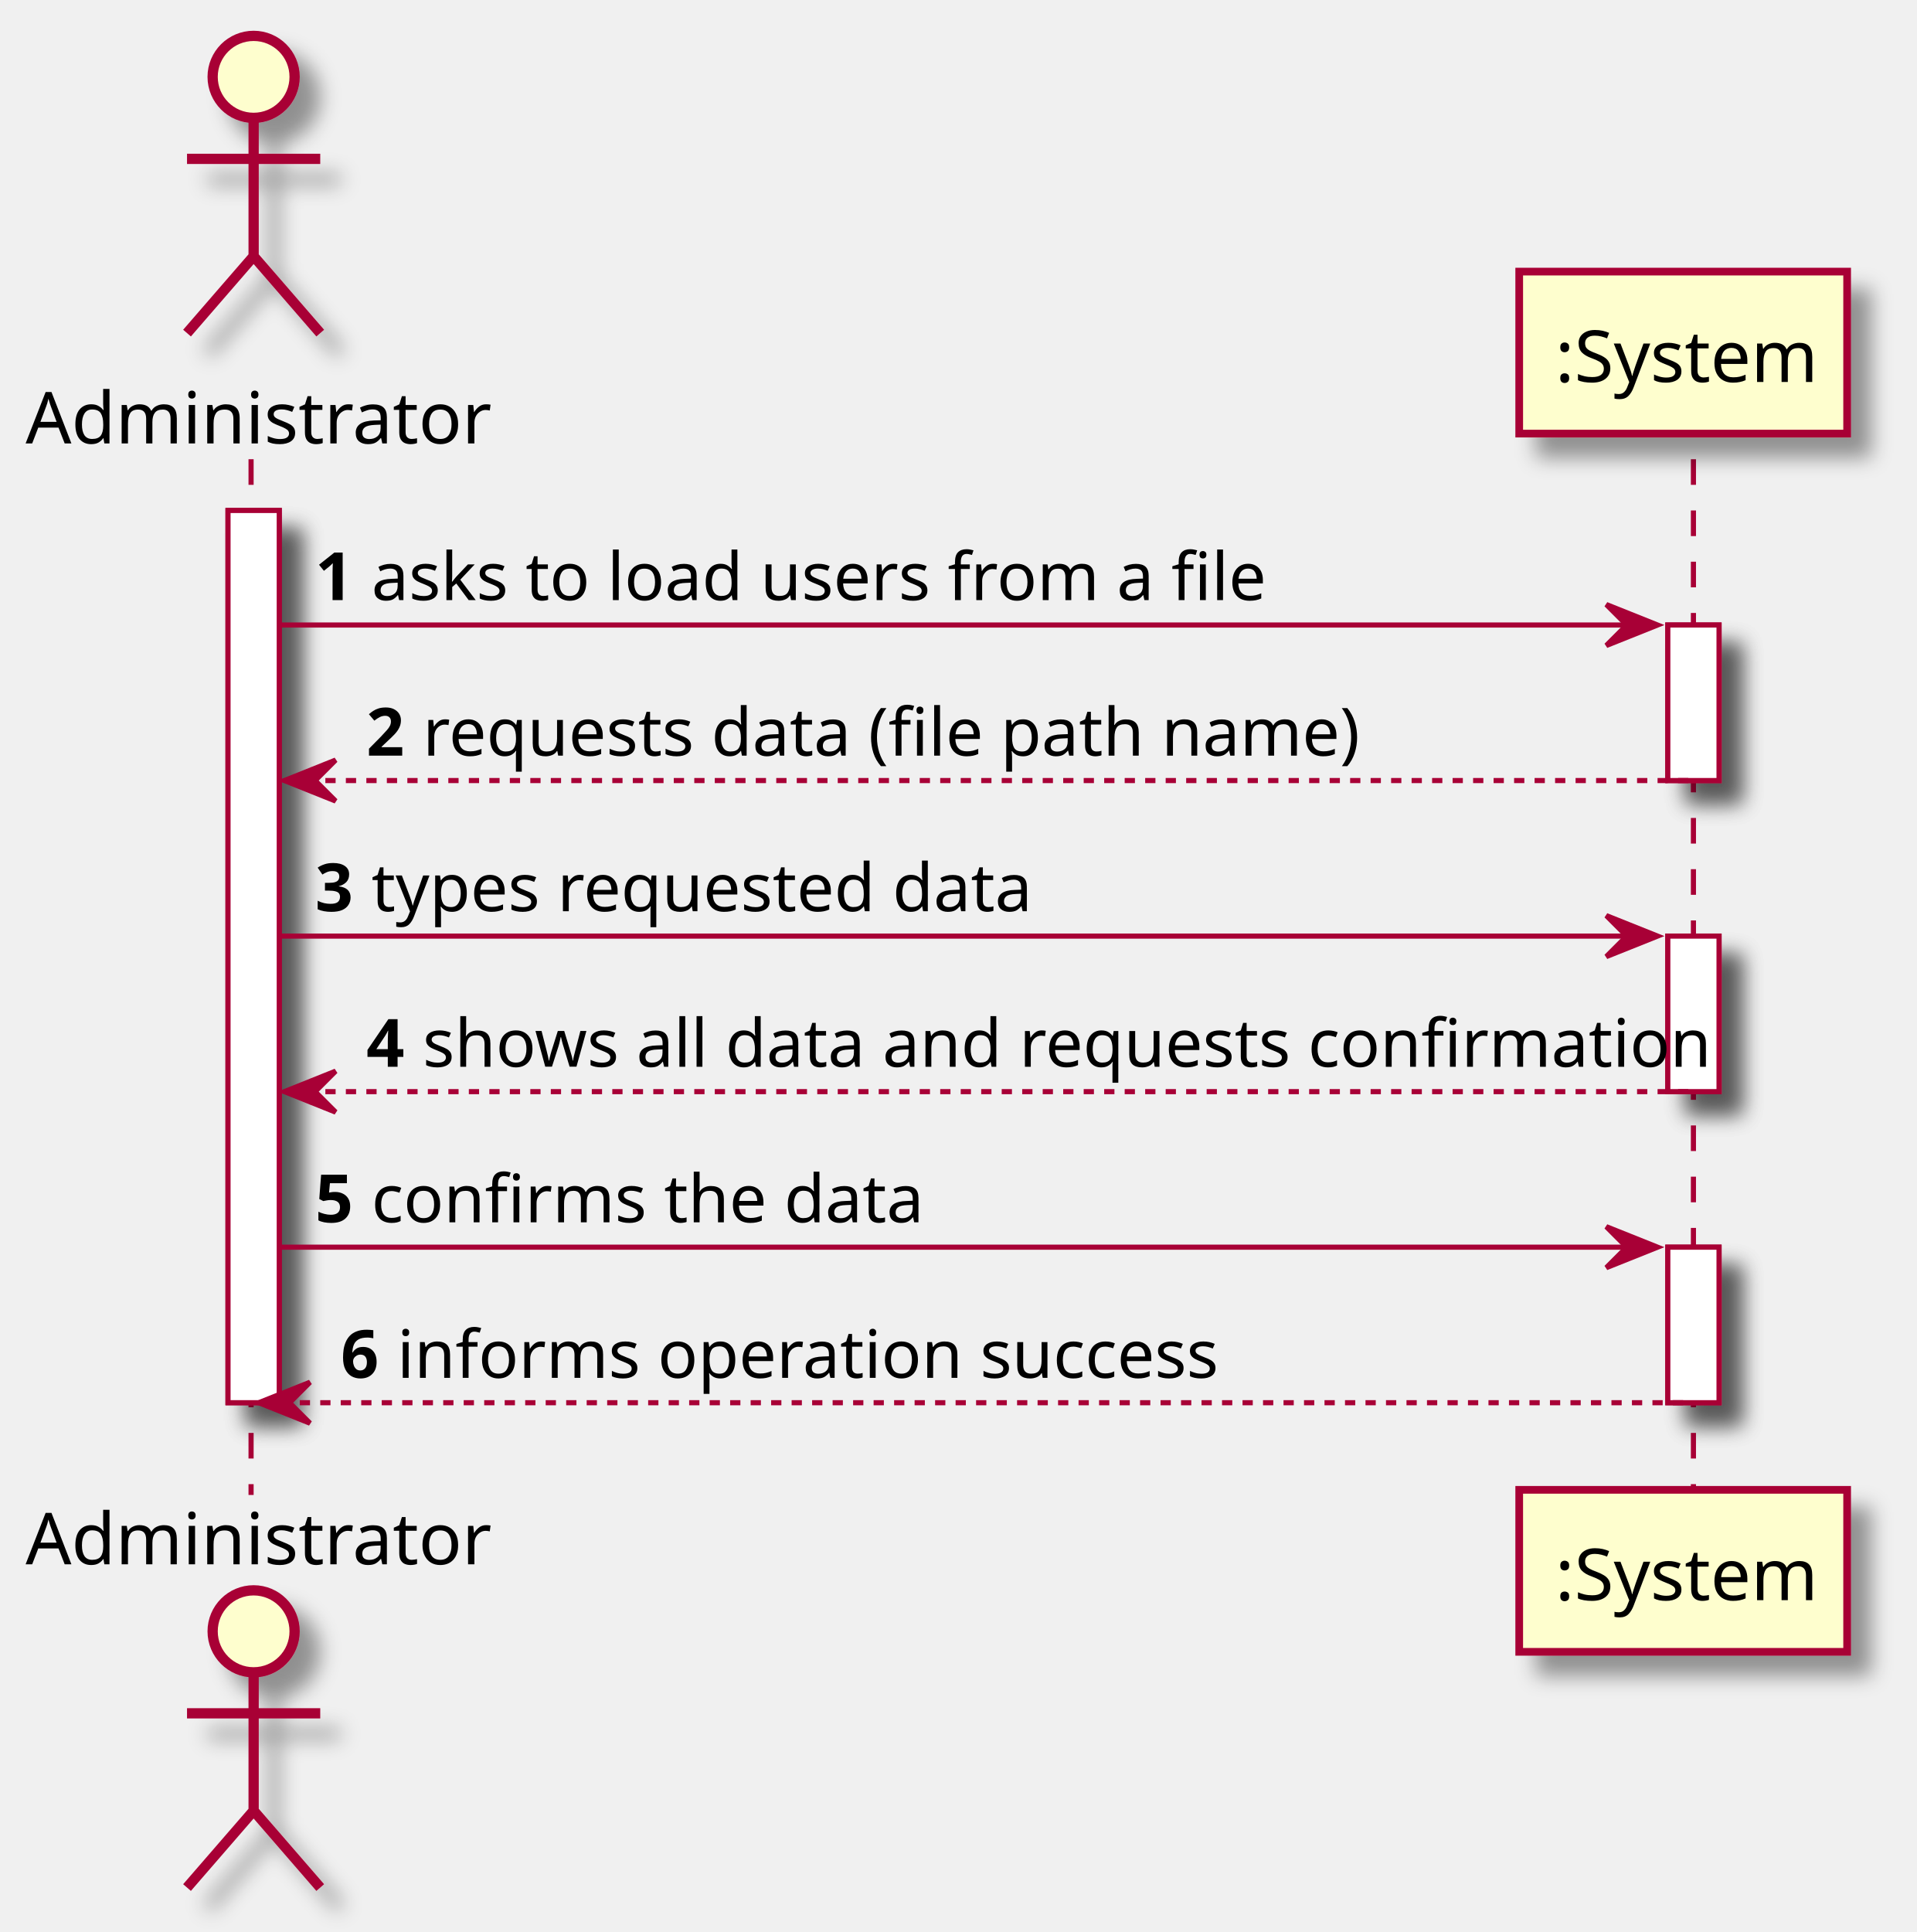
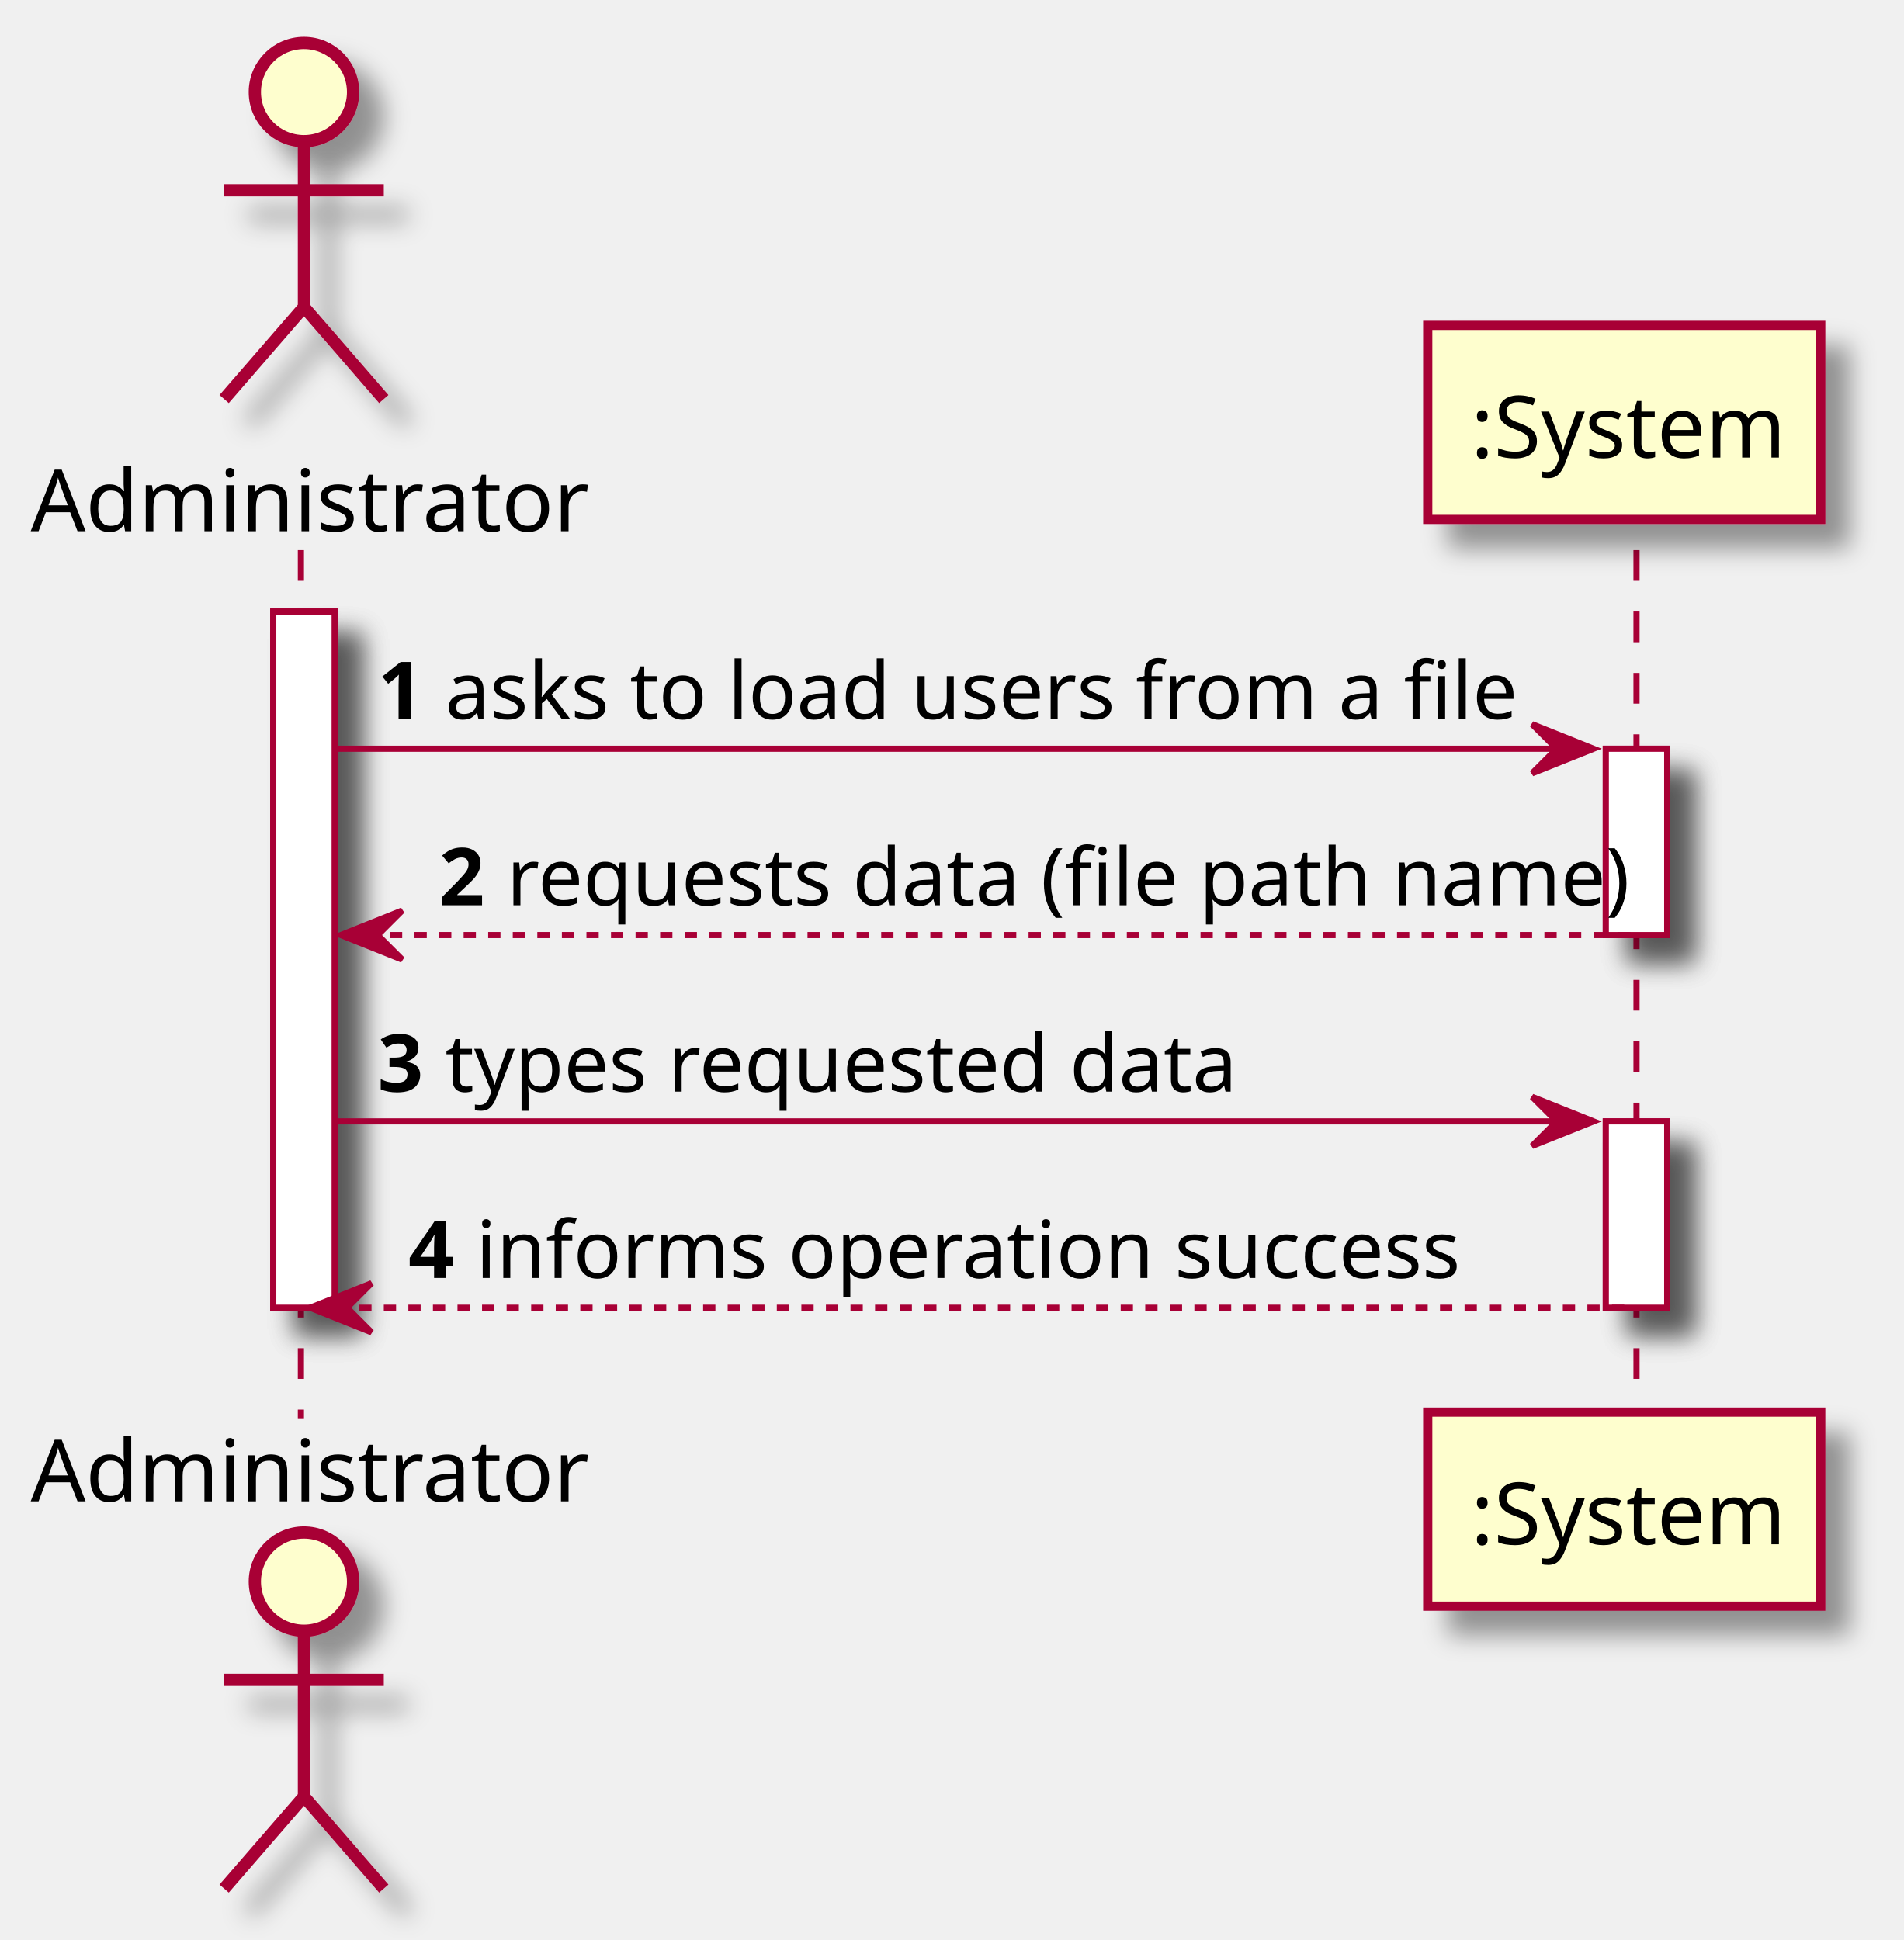
- <svg xmlns="http://www.w3.org/2000/svg" contentScriptType="application/ecmascript" contentStyleType="text/css" height="377px" preserveAspectRatio="none" style="width:374px;height:377px;background:#FFFFFF;" version="1.1" viewBox="0 0 374 377" width="374px" zoomAndPan="magnify">
+ <svg xmlns="http://www.w3.org/2000/svg" contentScriptType="application/ecmascript" contentStyleType="text/css" height="316px" preserveAspectRatio="none" style="width:310px;height:316px;background:#FFFFFF;" version="1.1" viewBox="0 0 310 316" width="310px" zoomAndPan="magnify">
  <defs>
-     <filter height="300%" id="f16l9hal2vgj2u" width="300%" x="-1" y="-1">
+     <filter height="300%" id="f1voiod61oadu" width="300%" x="-1" y="-1">
      <feGaussianBlur result="blurOut" stdDeviation="2.0" />
      <feColorMatrix in="blurOut" result="blurOut2" type="matrix" values="0 0 0 0 0 0 0 0 0 0 0 0 0 0 0 0 0 0 .4 0" />
      <feOffset dx="4.0" dy="4.0" in="blurOut2" result="blurOut3" />
      <feBlend in="SourceGraphic" in2="blurOut3" mode="normal" />
    </filter>
  </defs>
  <g>
-     <rect fill="#FFFFFF" filter="url(#f16l9hal2vgj2u)" height="174.109" style="stroke:#A80036;stroke-width:1.0;" width="10" x="44.5" y="99.609" />
-     <rect fill="#FFFFFF" filter="url(#f16l9hal2vgj2u)" height="30.352" style="stroke:#A80036;stroke-width:1.0;" width="10" x="325.5" y="121.961" />
-     <rect fill="#FFFFFF" filter="url(#f16l9hal2vgj2u)" height="30.352" style="stroke:#A80036;stroke-width:1.0;" width="10" x="325.5" y="182.664" />
-     <rect fill="#FFFFFF" filter="url(#f16l9hal2vgj2u)" height="30.352" style="stroke:#A80036;stroke-width:1.0;" width="10" x="325.5" y="243.367" />
-     <line style="stroke:#A80036;stroke-width:1.0;stroke-dasharray:5.0,5.0;" x1="49" x2="49" y1="89.609" y2="291.719" />
-     <line style="stroke:#A80036;stroke-width:1.0;stroke-dasharray:5.0,5.0;" x1="330.5" x2="330.5" y1="89.609" y2="291.719" />
+     <rect fill="#FFFFFF" filter="url(#f1voiod61oadu)" height="113.406" style="stroke:#A80036;stroke-width:1.0;" width="10" x="44.5" y="99.609" />
+     <rect fill="#FFFFFF" filter="url(#f1voiod61oadu)" height="30.352" style="stroke:#A80036;stroke-width:1.0;" width="10" x="261.5" y="121.961" />
+     <rect fill="#FFFFFF" filter="url(#f1voiod61oadu)" height="30.352" style="stroke:#A80036;stroke-width:1.0;" width="10" x="261.5" y="182.664" />
+     <line style="stroke:#A80036;stroke-width:1.0;stroke-dasharray:5.0,5.0;" x1="49" x2="49" y1="89.609" y2="231.016" />
+     <line style="stroke:#A80036;stroke-width:1.0;stroke-dasharray:5.0,5.0;" x1="266.5" x2="266.5" y1="89.609" y2="231.016" />
    <text fill="#000000" font-family="sans-serif" font-size="14" lengthAdjust="spacing" textLength="83" x="5" y="86.533">Administrator</text>
-     <ellipse cx="49.5" cy="15" fill="#FEFECE" filter="url(#f16l9hal2vgj2u)" rx="8" ry="8" style="stroke:#A80036;stroke-width:2.0;" />
-     <path d="M49.5,23 L49.5,50 M36.5,31 L62.5,31 M49.5,50 L36.5,65 M49.5,50 L62.5,65 " fill="none" filter="url(#f16l9hal2vgj2u)" style="stroke:#A80036;stroke-width:2.0;" />
-     <text fill="#000000" font-family="sans-serif" font-size="14" lengthAdjust="spacing" textLength="83" x="5" y="305.252">Administrator</text>
-     <ellipse cx="49.5" cy="318.328" fill="#FEFECE" filter="url(#f16l9hal2vgj2u)" rx="8" ry="8" style="stroke:#A80036;stroke-width:2.0;" />
-     <path d="M49.5,326.328 L49.5,353.328 M36.5,334.328 L62.5,334.328 M49.5,353.328 L36.5,368.328 M49.5,353.328 L62.5,368.328 " fill="none" filter="url(#f16l9hal2vgj2u)" style="stroke:#A80036;stroke-width:2.0;" />
-     <rect fill="#FEFECE" filter="url(#f16l9hal2vgj2u)" height="31.609" style="stroke:#A80036;stroke-width:1.5;" width="64" x="296.5" y="53" />
-     <text fill="#000000" font-family="sans-serif" font-size="14" lengthAdjust="spacing" textLength="50" x="303.5" y="74.533">:System</text>
-     <rect fill="#FEFECE" filter="url(#f16l9hal2vgj2u)" height="31.609" style="stroke:#A80036;stroke-width:1.5;" width="64" x="296.5" y="290.719" />
-     <text fill="#000000" font-family="sans-serif" font-size="14" lengthAdjust="spacing" textLength="50" x="303.5" y="312.252">:System</text>
-     <rect fill="#FFFFFF" filter="url(#f16l9hal2vgj2u)" height="174.109" style="stroke:#A80036;stroke-width:1.0;" width="10" x="44.5" y="99.609" />
-     <rect fill="#FFFFFF" filter="url(#f16l9hal2vgj2u)" height="30.352" style="stroke:#A80036;stroke-width:1.0;" width="10" x="325.5" y="121.961" />
-     <rect fill="#FFFFFF" filter="url(#f16l9hal2vgj2u)" height="30.352" style="stroke:#A80036;stroke-width:1.0;" width="10" x="325.5" y="182.664" />
-     <rect fill="#FFFFFF" filter="url(#f16l9hal2vgj2u)" height="30.352" style="stroke:#A80036;stroke-width:1.0;" width="10" x="325.5" y="243.367" />
-     <polygon fill="#A80036" points="313.5,117.961,323.5,121.961,313.5,125.961,317.5,121.961" style="stroke:#A80036;stroke-width:1.0;" />
-     <line style="stroke:#A80036;stroke-width:1.0;" x1="54.5" x2="319.5" y1="121.961" y2="121.961" />
+     <ellipse cx="49.5" cy="15" fill="#FEFECE" filter="url(#f1voiod61oadu)" rx="8" ry="8" style="stroke:#A80036;stroke-width:2.0;" />
+     <path d="M49.5,23 L49.5,50 M36.5,31 L62.5,31 M49.5,50 L36.5,65 M49.5,50 L62.5,65 " fill="none" filter="url(#f1voiod61oadu)" style="stroke:#A80036;stroke-width:2.0;" />
+     <text fill="#000000" font-family="sans-serif" font-size="14" lengthAdjust="spacing" textLength="83" x="5" y="244.549">Administrator</text>
+     <ellipse cx="49.5" cy="257.625" fill="#FEFECE" filter="url(#f1voiod61oadu)" rx="8" ry="8" style="stroke:#A80036;stroke-width:2.0;" />
+     <path d="M49.5,265.625 L49.5,292.625 M36.5,273.625 L62.5,273.625 M49.5,292.625 L36.5,307.625 M49.5,292.625 L62.5,307.625 " fill="none" filter="url(#f1voiod61oadu)" style="stroke:#A80036;stroke-width:2.0;" />
+     <rect fill="#FEFECE" filter="url(#f1voiod61oadu)" height="31.609" style="stroke:#A80036;stroke-width:1.5;" width="64" x="232.5" y="53" />
+     <text fill="#000000" font-family="sans-serif" font-size="14" lengthAdjust="spacing" textLength="50" x="239.5" y="74.533">:System</text>
+     <rect fill="#FEFECE" filter="url(#f1voiod61oadu)" height="31.609" style="stroke:#A80036;stroke-width:1.5;" width="64" x="232.5" y="230.016" />
+     <text fill="#000000" font-family="sans-serif" font-size="14" lengthAdjust="spacing" textLength="50" x="239.5" y="251.549">:System</text>
+     <rect fill="#FFFFFF" filter="url(#f1voiod61oadu)" height="113.406" style="stroke:#A80036;stroke-width:1.0;" width="10" x="44.5" y="99.609" />
+     <rect fill="#FFFFFF" filter="url(#f1voiod61oadu)" height="30.352" style="stroke:#A80036;stroke-width:1.0;" width="10" x="261.5" y="121.961" />
+     <rect fill="#FFFFFF" filter="url(#f1voiod61oadu)" height="30.352" style="stroke:#A80036;stroke-width:1.0;" width="10" x="261.5" y="182.664" />
+     <polygon fill="#A80036" points="249.5,117.961,259.5,121.961,249.5,125.961,253.5,121.961" style="stroke:#A80036;stroke-width:1.0;" />
+     <line style="stroke:#A80036;stroke-width:1.0;" x1="54.5" x2="255.5" y1="121.961" y2="121.961" />
    <text fill="#000000" font-family="sans-serif" font-size="13" font-weight="bold" lengthAdjust="spacing" textLength="7" x="61.5" y="117.105">1</text>
    <text fill="#000000" font-family="sans-serif" font-size="13" lengthAdjust="spacing" textLength="167" x="72.5" y="117.105">asks to load users from a file</text>
    <polygon fill="#A80036" points="65.5,148.312,55.5,152.312,65.5,156.312,61.5,152.312" style="stroke:#A80036;stroke-width:1.0;" />
-     <line style="stroke:#A80036;stroke-width:1.0;stroke-dasharray:2.0,2.0;" x1="59.5" x2="329.5" y1="152.312" y2="152.312" />
+     <line style="stroke:#A80036;stroke-width:1.0;stroke-dasharray:2.0,2.0;" x1="59.5" x2="265.5" y1="152.312" y2="152.312" />
    <text fill="#000000" font-family="sans-serif" font-size="13" font-weight="bold" lengthAdjust="spacing" textLength="7" x="71.5" y="147.456">2</text>
    <text fill="#000000" font-family="sans-serif" font-size="13" lengthAdjust="spacing" textLength="172" x="82.5" y="147.456">requests data (file path name)</text>
-     <polygon fill="#A80036" points="313.5,178.664,323.5,182.664,313.5,186.664,317.5,182.664" style="stroke:#A80036;stroke-width:1.0;" />
-     <line style="stroke:#A80036;stroke-width:1.0;" x1="54.5" x2="319.5" y1="182.664" y2="182.664" />
+     <polygon fill="#A80036" points="249.5,178.664,259.5,182.664,249.5,186.664,253.5,182.664" style="stroke:#A80036;stroke-width:1.0;" />
+     <line style="stroke:#A80036;stroke-width:1.0;" x1="54.5" x2="255.5" y1="182.664" y2="182.664" />
    <text fill="#000000" font-family="sans-serif" font-size="13" font-weight="bold" lengthAdjust="spacing" textLength="7" x="61.5" y="177.808">3</text>
    <text fill="#000000" font-family="sans-serif" font-size="13" lengthAdjust="spacing" textLength="122" x="72.5" y="177.808">types requested data</text>
-     <polygon fill="#A80036" points="65.5,209.016,55.5,213.016,65.5,217.016,61.5,213.016" style="stroke:#A80036;stroke-width:1.0;" />
-     <line style="stroke:#A80036;stroke-width:1.0;stroke-dasharray:2.0,2.0;" x1="59.5" x2="329.5" y1="213.016" y2="213.016" />
-     <text fill="#000000" font-family="sans-serif" font-size="13" font-weight="bold" lengthAdjust="spacing" textLength="7" x="71.5" y="208.159">4</text>
-     <text fill="#000000" font-family="sans-serif" font-size="13" lengthAdjust="spacing" textLength="236" x="82.5" y="208.159">shows all data and requests confirmation</text>
-     <polygon fill="#A80036" points="313.5,239.367,323.5,243.367,313.5,247.367,317.5,243.367" style="stroke:#A80036;stroke-width:1.0;" />
-     <line style="stroke:#A80036;stroke-width:1.0;" x1="54.5" x2="319.5" y1="243.367" y2="243.367" />
-     <text fill="#000000" font-family="sans-serif" font-size="13" font-weight="bold" lengthAdjust="spacing" textLength="7" x="61.5" y="238.511">5</text>
-     <text fill="#000000" font-family="sans-serif" font-size="13" lengthAdjust="spacing" textLength="100" x="72.5" y="238.511">confirms the data</text>
-     <polygon fill="#A80036" points="60.5,269.719,50.5,273.719,60.5,277.719,56.5,273.719" style="stroke:#A80036;stroke-width:1.0;" />
-     <line style="stroke:#A80036;stroke-width:1.0;stroke-dasharray:2.0,2.0;" x1="54.5" x2="329.5" y1="273.719" y2="273.719" />
-     <text fill="#000000" font-family="sans-serif" font-size="13" font-weight="bold" lengthAdjust="spacing" textLength="7" x="66.5" y="268.862">6</text>
-     <text fill="#000000" font-family="sans-serif" font-size="13" lengthAdjust="spacing" textLength="152" x="77.5" y="268.862">informs operation success</text>
+     <polygon fill="#A80036" points="60.5,209.016,50.5,213.016,60.5,217.016,56.5,213.016" style="stroke:#A80036;stroke-width:1.0;" />
+     <line style="stroke:#A80036;stroke-width:1.0;stroke-dasharray:2.0,2.0;" x1="54.5" x2="265.5" y1="213.016" y2="213.016" />
+     <text fill="#000000" font-family="sans-serif" font-size="13" font-weight="bold" lengthAdjust="spacing" textLength="7" x="66.5" y="208.159">4</text>
+     <text fill="#000000" font-family="sans-serif" font-size="13" lengthAdjust="spacing" textLength="152" x="77.5" y="208.159">informs operation success</text>
  </g>
</svg>
